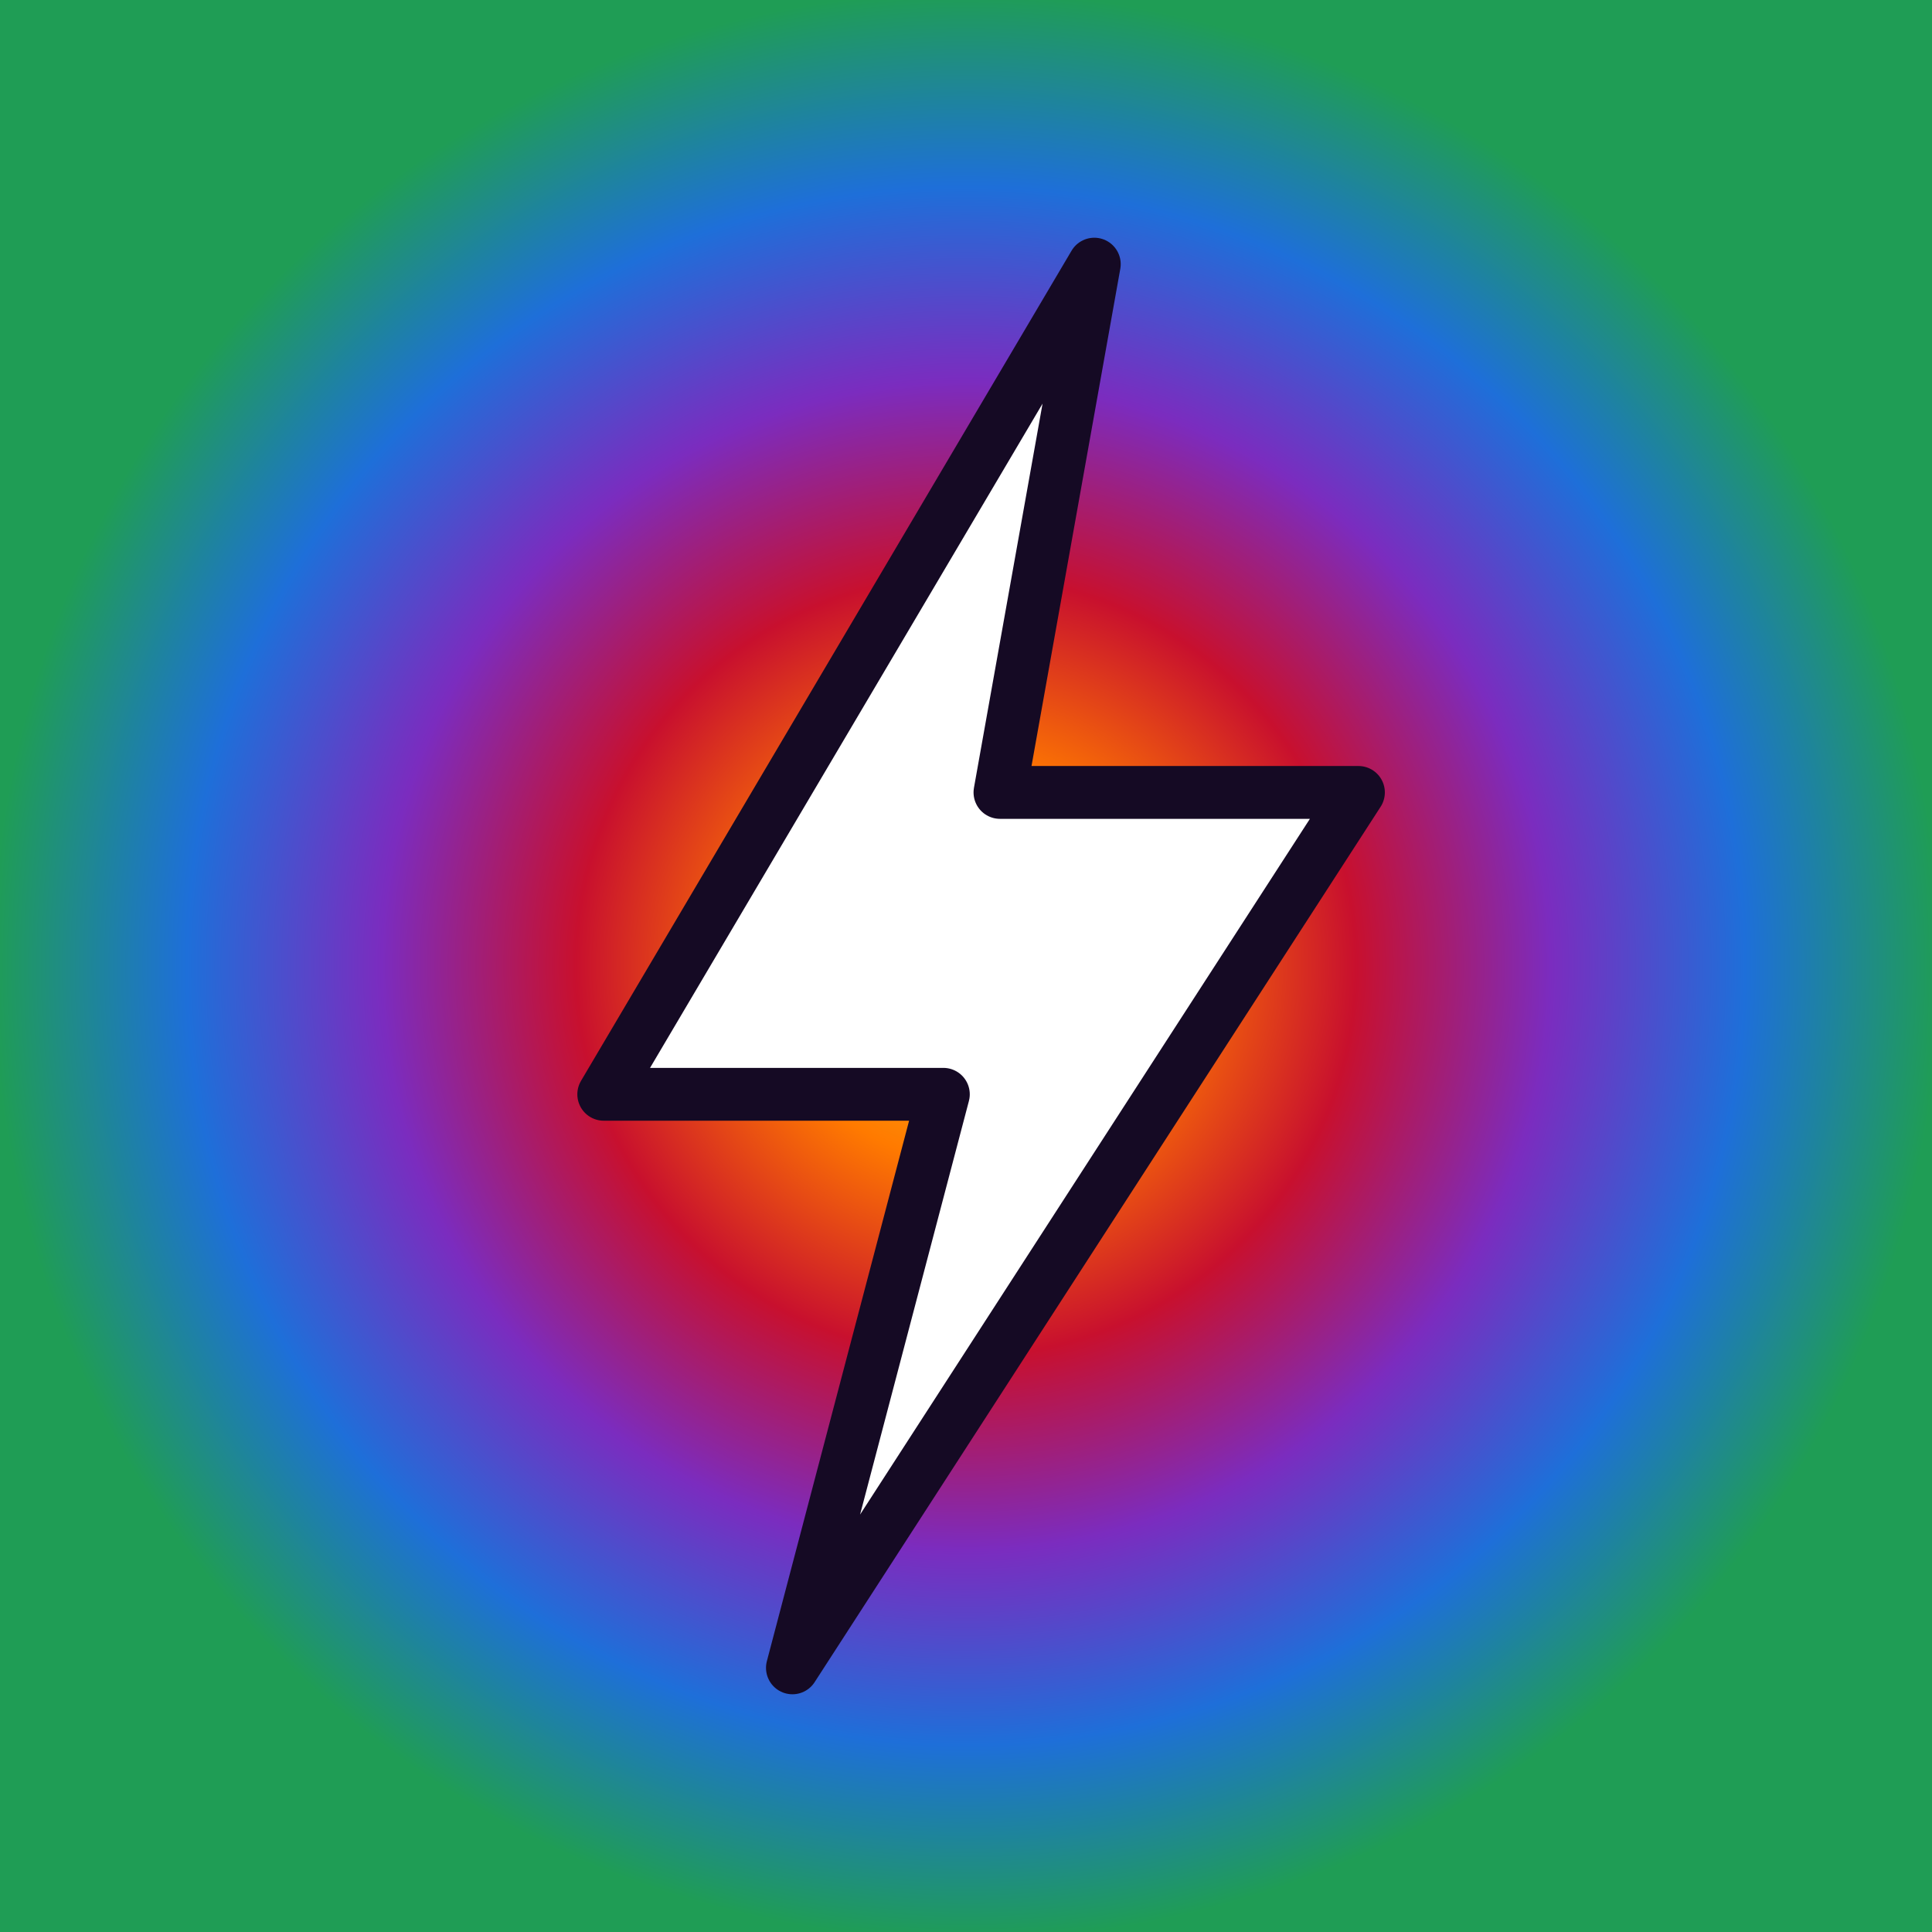
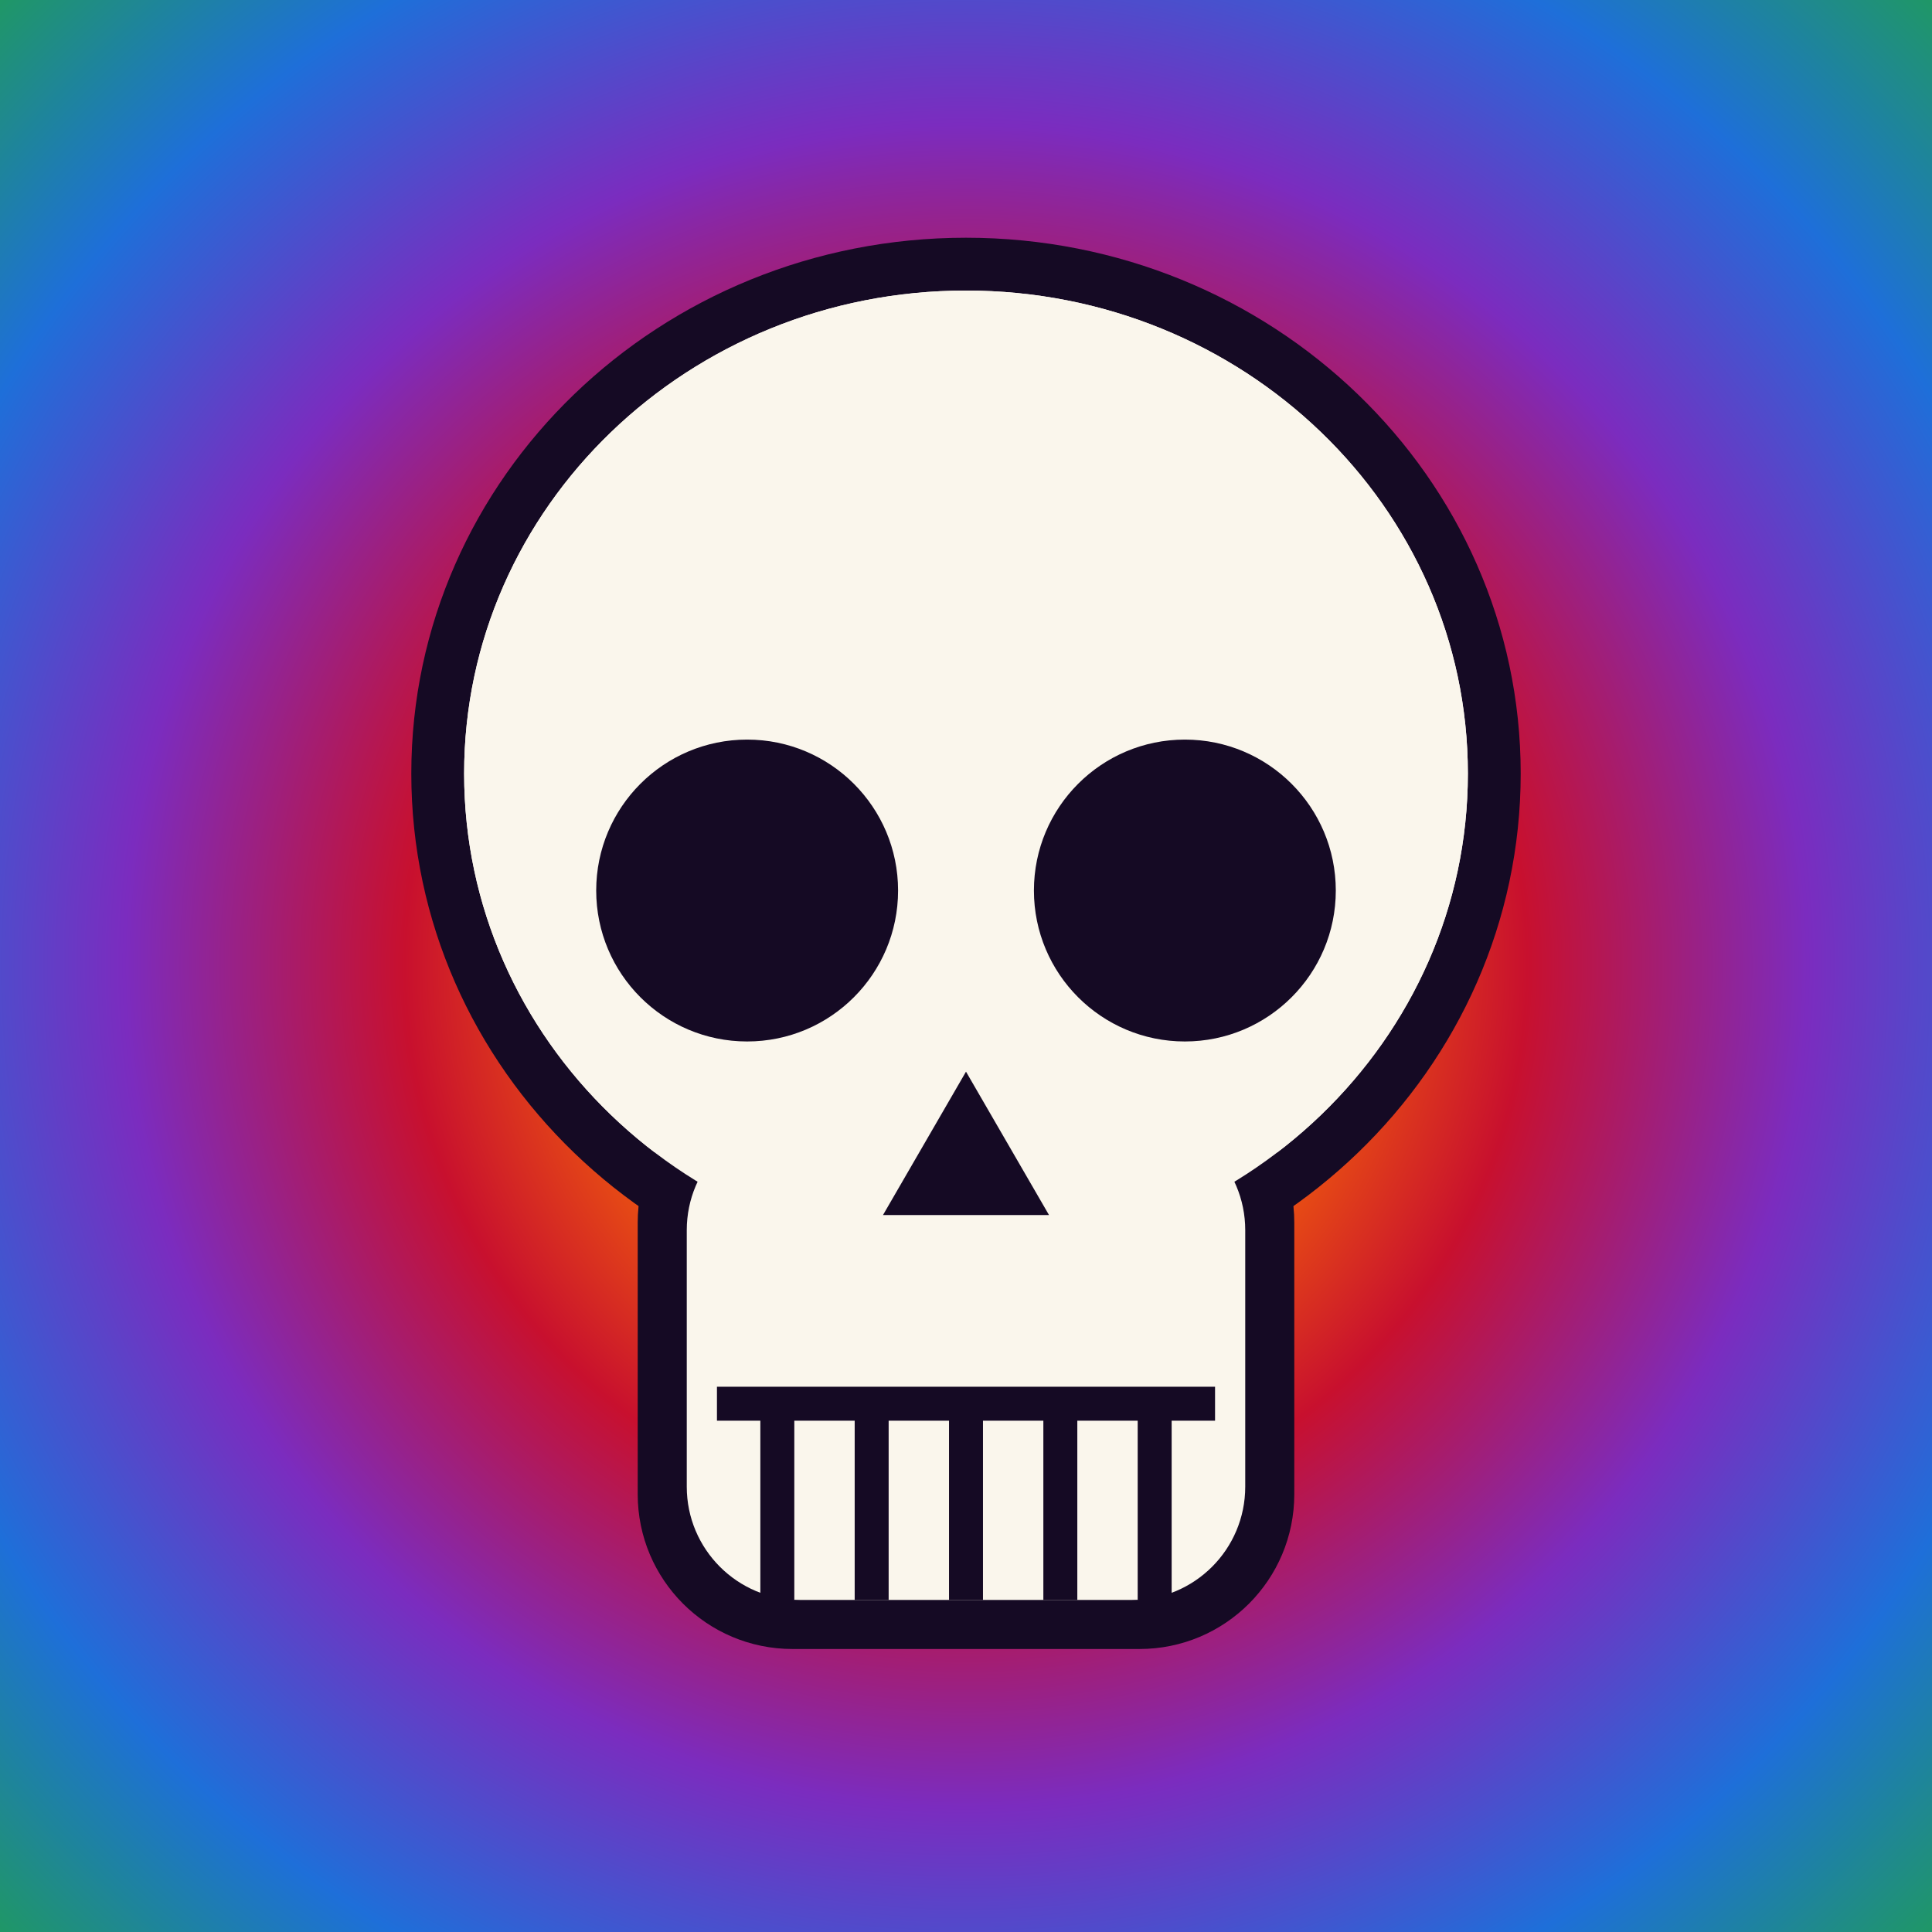
<svg xmlns="http://www.w3.org/2000/svg" viewBox="0 0 512 512">
  <defs>
-     <radialGradient id="g">
+     <radialGradient id="g" r=".72">
      <stop offset="0" stop-color="#f5c518" />
      <stop offset=".2" stop-color="#ff7a00" />
      <stop offset=".4" stop-color="#c8102e" />
      <stop offset=".6" stop-color="#7b2cbf" />
      <stop offset=".8" stop-color="#1e6fd9" />
      <stop offset="1" stop-color="#1f9d55" />
    </radialGradient>
  </defs>
  <rect width="512" height="512" fill="url(#g)" />
-   <path d="M290 70 160 290h90l-40 152 150-232h-95z" fill="#fff" stroke="#150a24" stroke-width="14" stroke-linejoin="round" />
+   <g fill="#faf6ec" stroke="#150a24" stroke-width="14">
+     <ellipse cx="256" cy="205" rx="140" ry="135" />
+     <rect x="176" y="290" width="160" height="140" rx="34" />
+   </g>
+   <ellipse cx="256" cy="205" rx="133" ry="128" fill="#faf6ec" />
+   <rect x="182" y="296" width="148" height="128" rx="30" fill="#faf6ec" />
+   <g fill="#150a24">
+     <circle cx="198" cy="236" r="40" />
+     <circle cx="314" cy="236" r="40" />
+     <path d="M256 284l-22 38h44z" />
+   </g>
+   <g stroke="#150a24" stroke-width="9">
+     <path d="M190 372h132M206 372v52M231 372v52M256 372v52M281 372v52M306 372v52" />
+   </g>
</svg>
